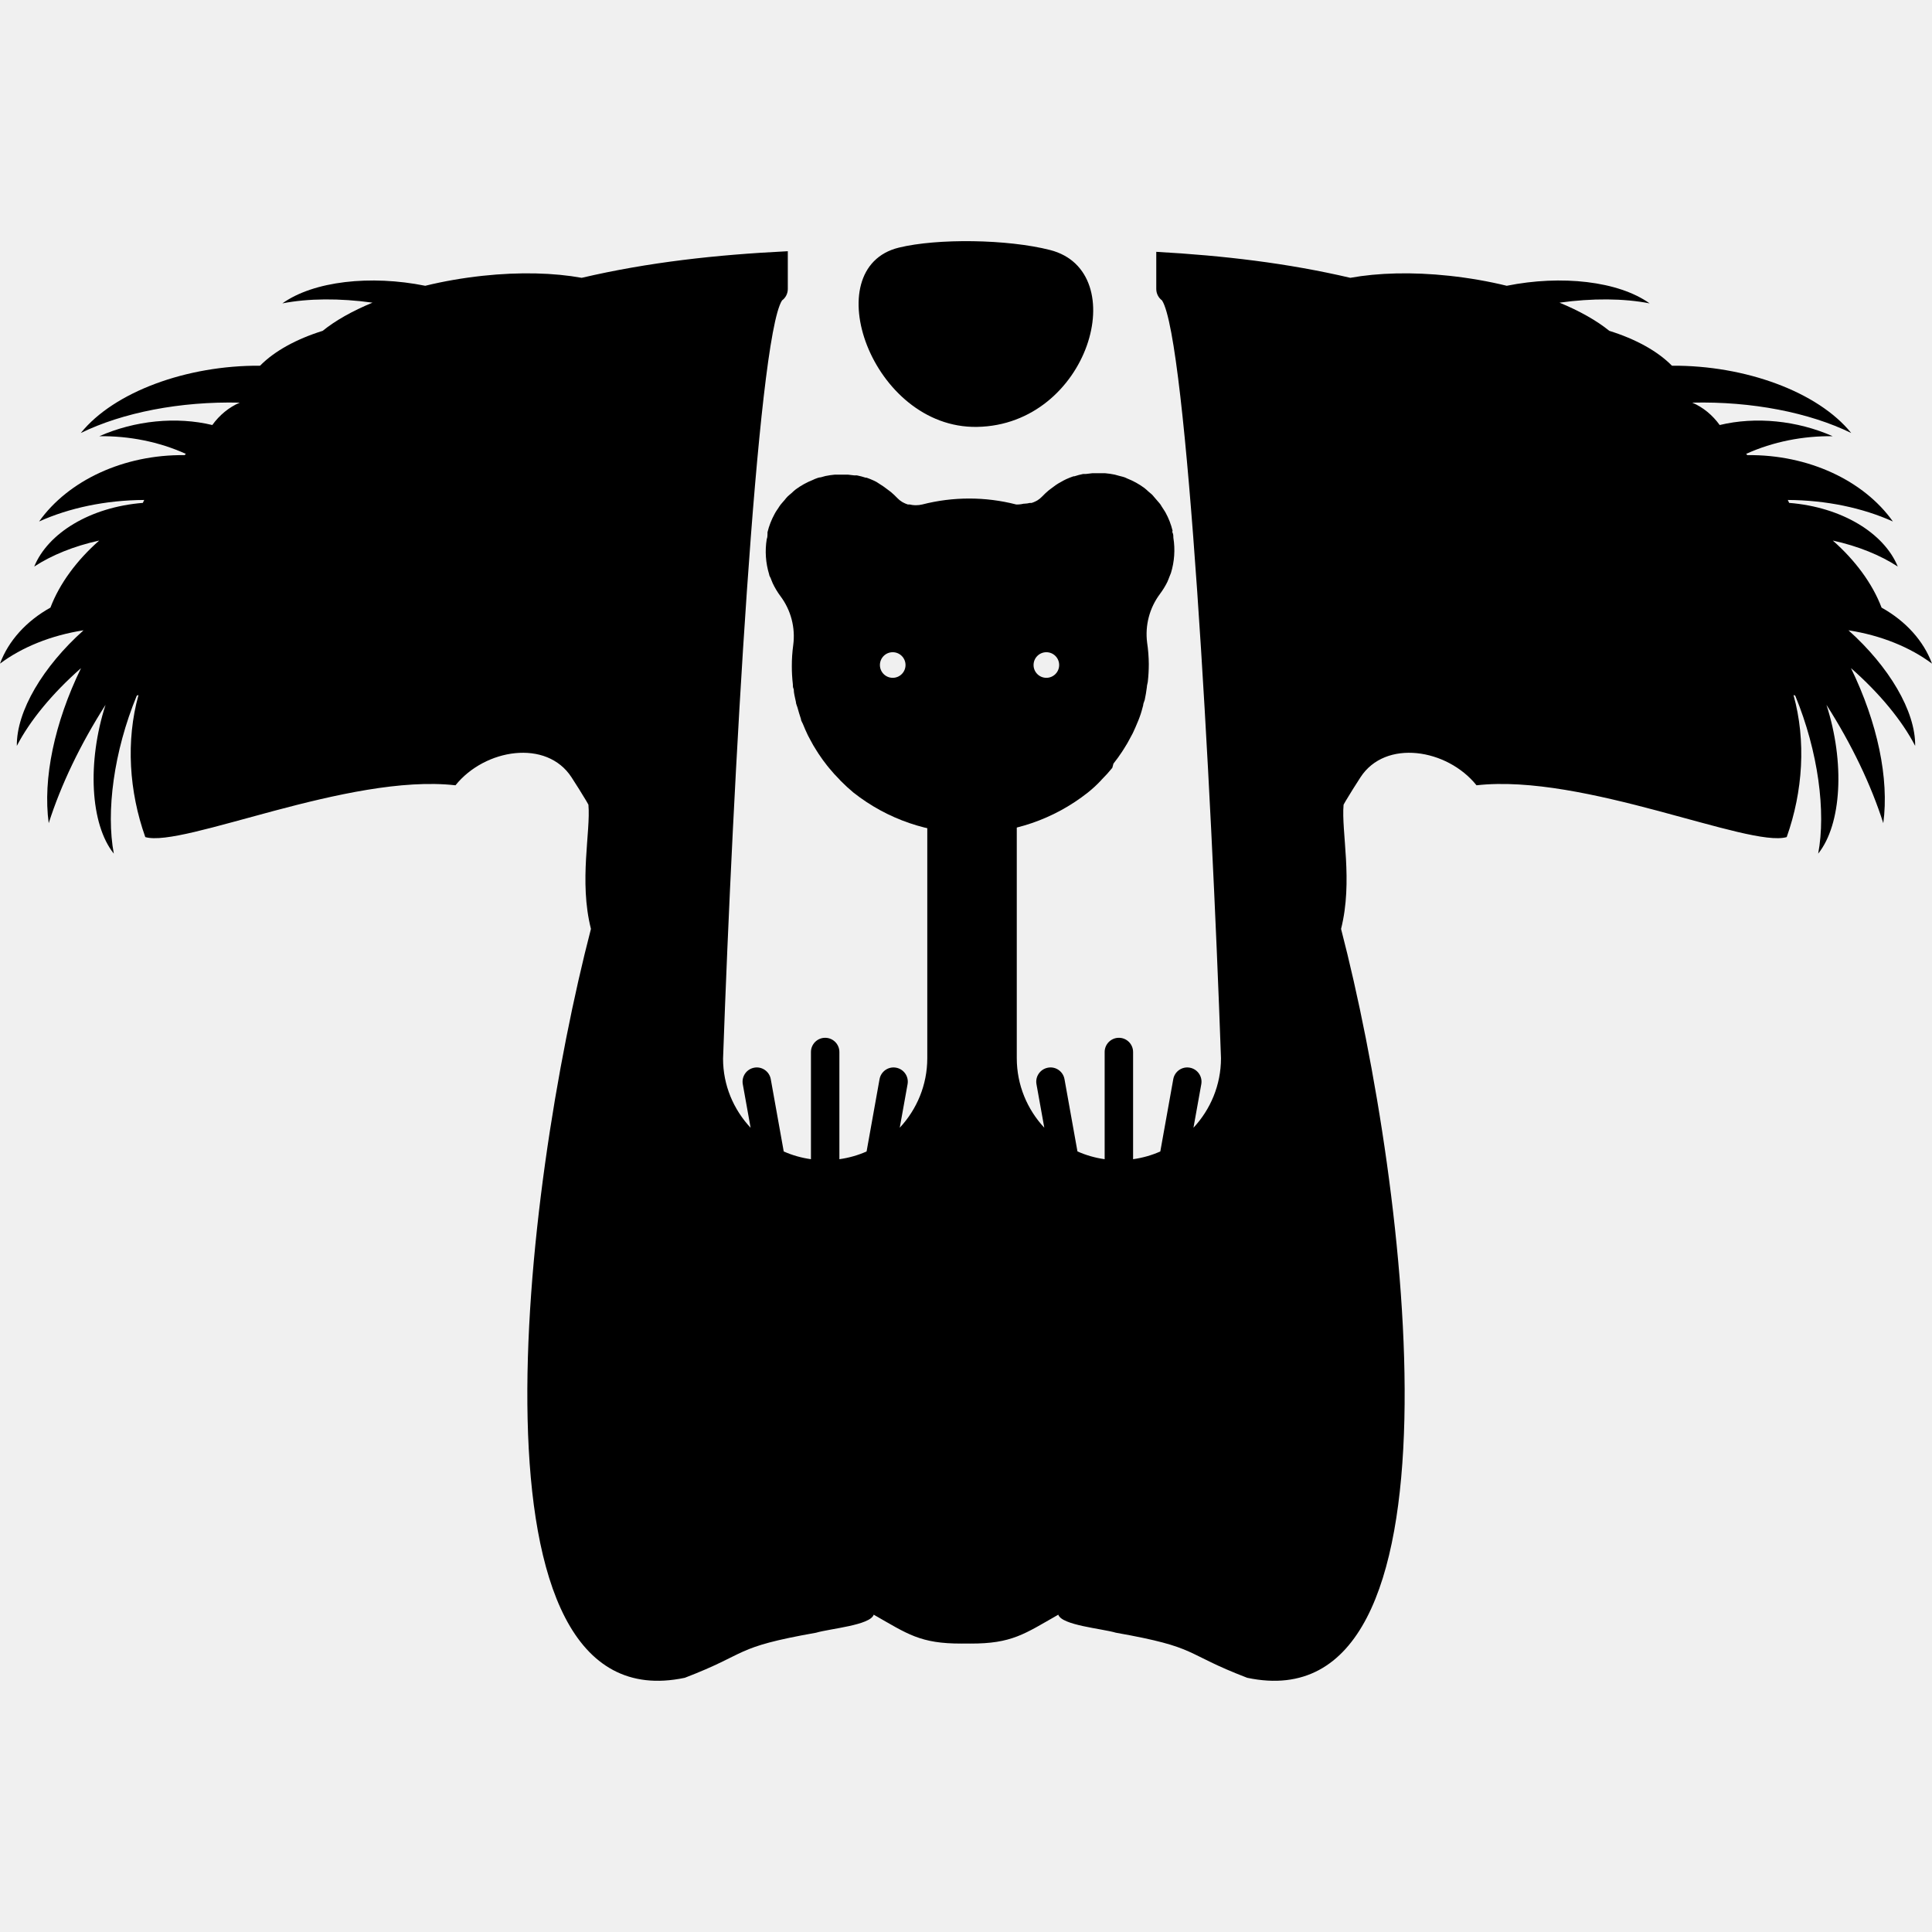
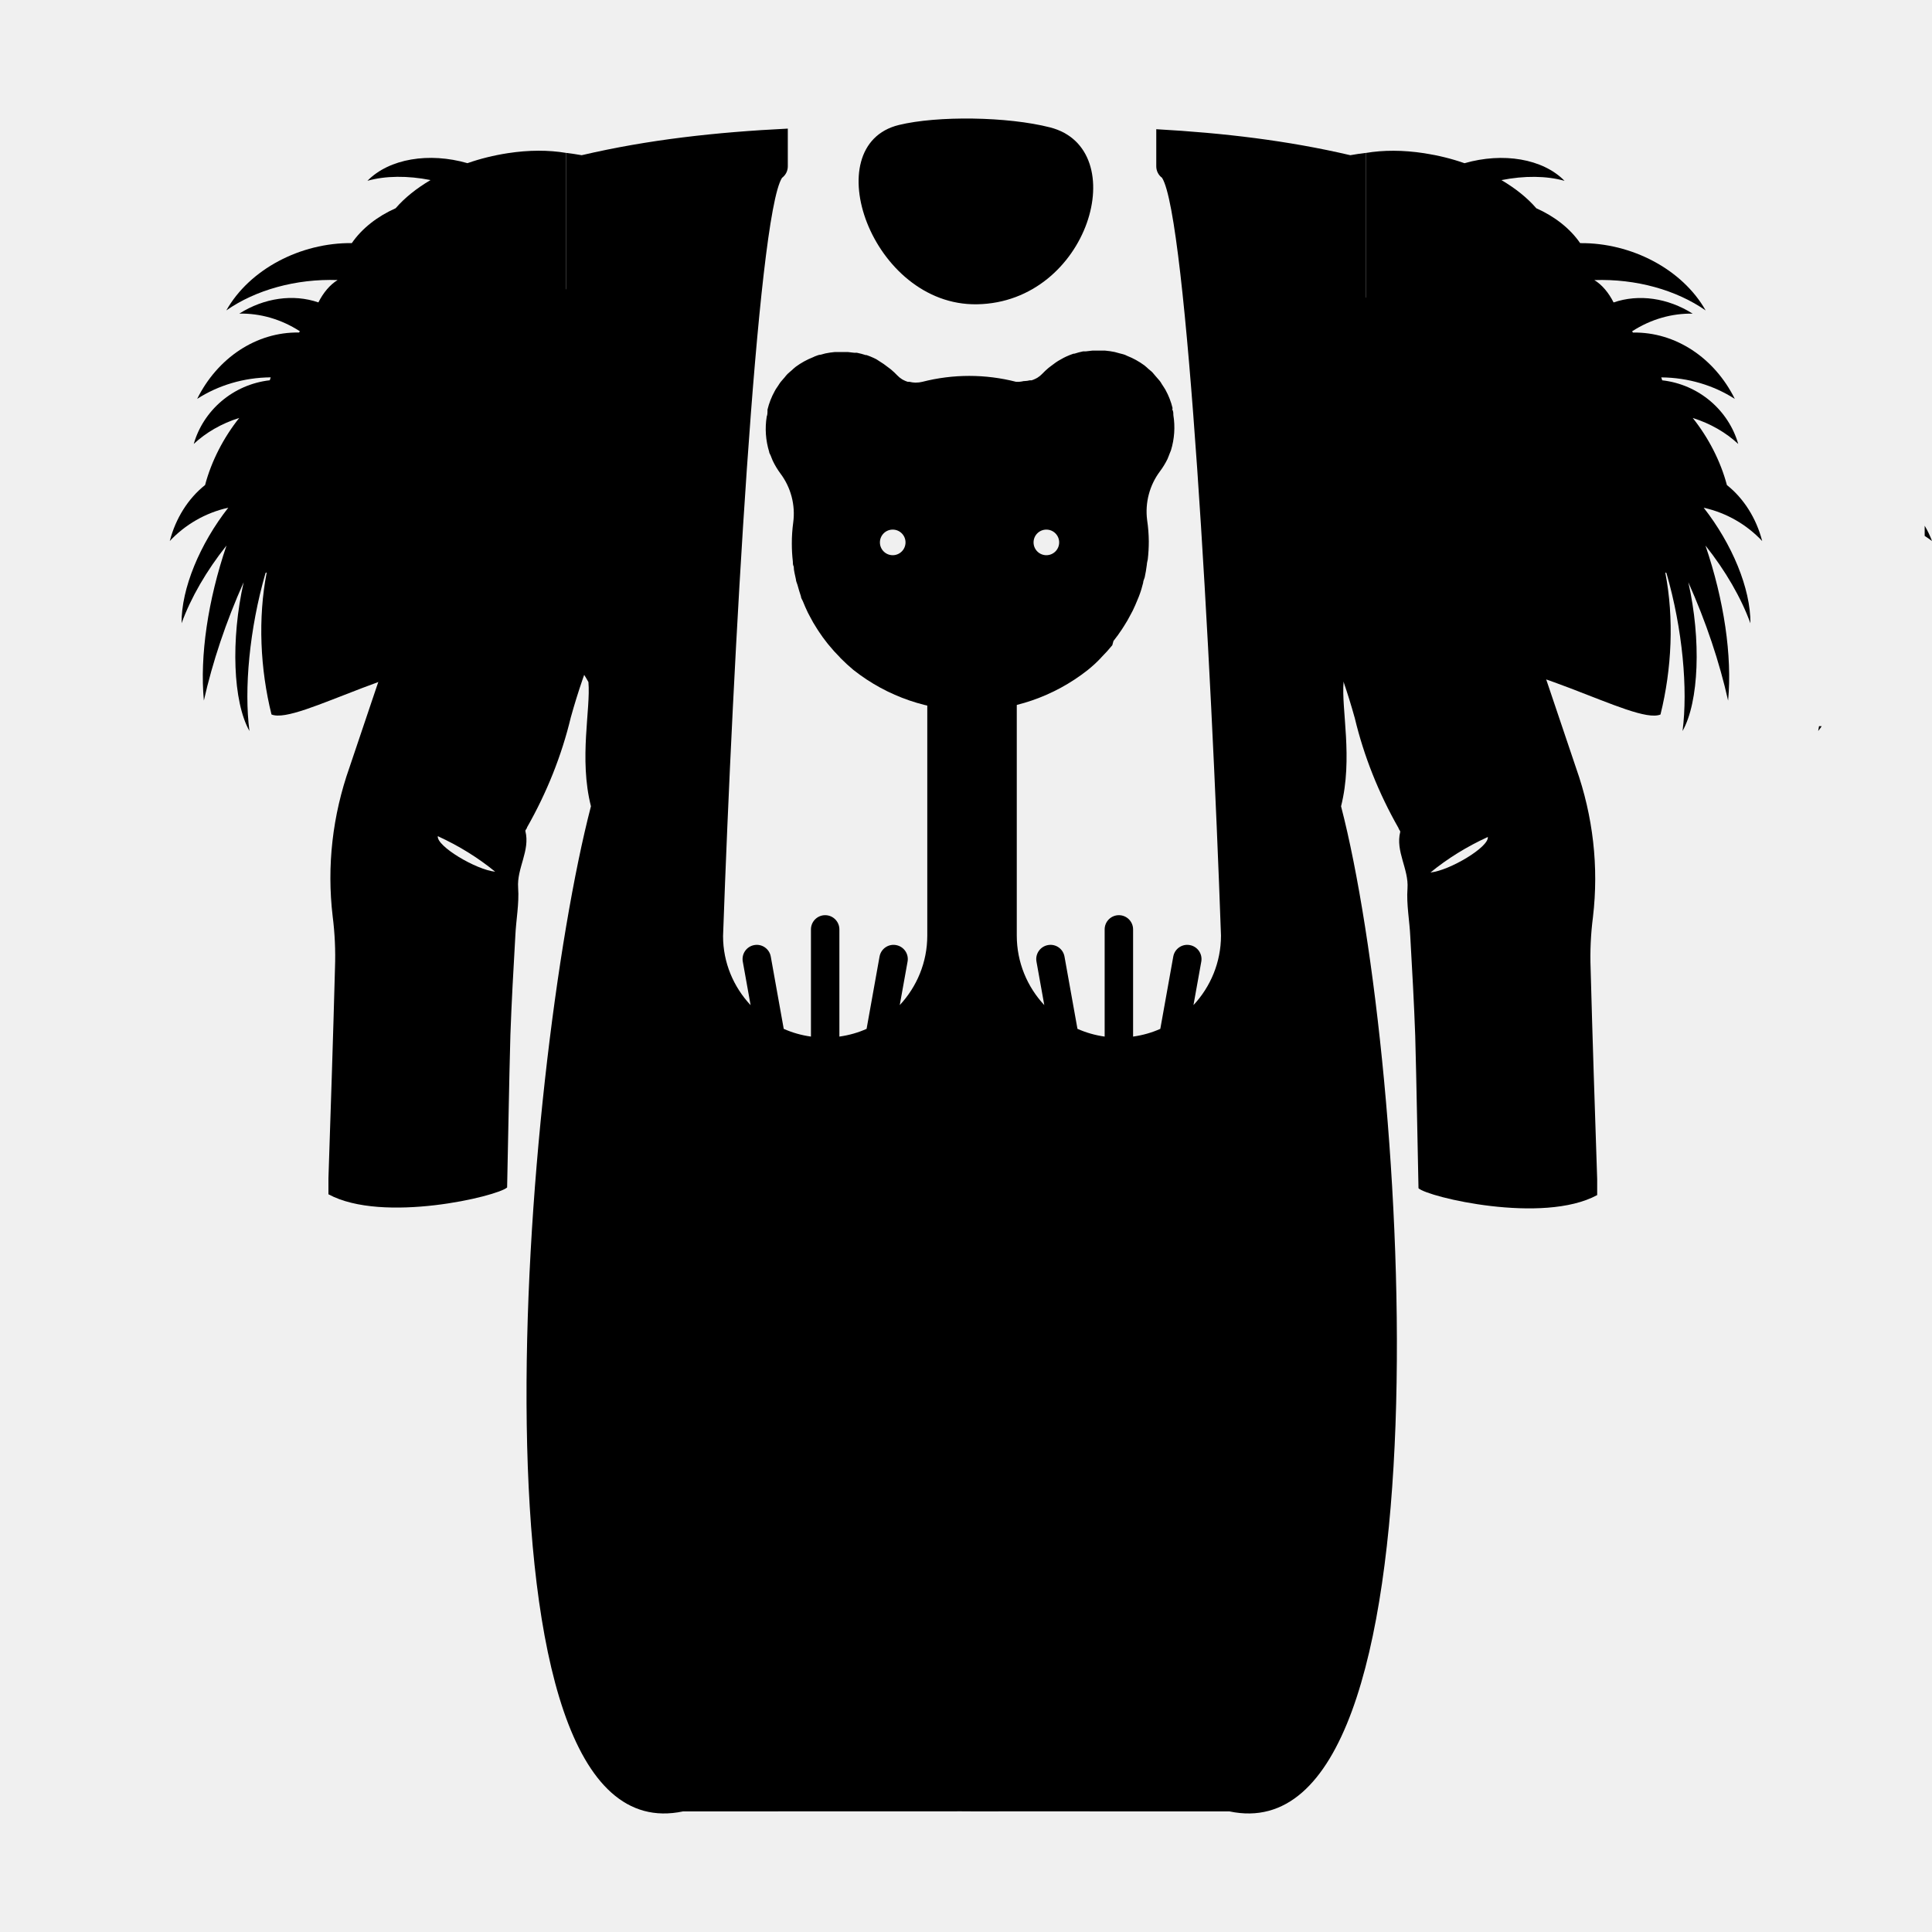
<svg xmlns="http://www.w3.org/2000/svg" width="99" height="99" viewBox="0 0 99 99" version="1.1" id="svg1">
  <defs id="defs1" />
-   <path id="path2" style="fill:#000000" d="M 40.369,12.873 C 36.678,13.055 33.221,13.438 29.807,14.236 28.394,13.98 26.646,13.927 24.736,14.132 23.712,14.243 22.721,14.415 21.791,14.644 18.985,14.079 16.067,14.406 14.469,15.546 15.795,15.286 17.406,15.276 19.088,15.509 18.054,15.935 17.18,16.429 16.535,16.953 15.205,17.367 14.068,17.983 13.326,18.74 9.575,18.714 5.844,20.077 4.139,22.189 6.283,21.14 9.236,20.559 12.285,20.632 11.725,20.872 11.245,21.273 10.879,21.779 9.036,21.335 6.915,21.547 5.088,22.353 6.6,22.332 8.144,22.632 9.523,23.257 L 9.463,23.322 C 6.34,23.284 3.492,24.623 2.004,26.722 3.548,26.027 5.406,25.631 7.389,25.619 7.365,25.667 7.341,25.717 7.32,25.769 4.614,25.985 2.456,27.32 1.754,29.031 2.65,28.447 3.788,27.982 5.084,27.699 3.937,28.707 3.049,29.907 2.584,31.136 1.354,31.819 0.431,32.835 0,34.005 1.117,33.171 2.599,32.559 4.281,32.298 2.208,34.151 0.84,36.44 0.863,38.22 1.533,36.923 2.688,35.523 4.152,34.236 2.793,37.032 2.188,39.897 2.496,42.181 3.12,40.226 4.11,38.148 5.408,36.117 4.46,39.058 4.624,42.237 5.832,43.742 5.428,41.603 5.827,38.511 7.006,35.654 L 7.008,35.652 V 35.65 C 7.008,35.649 7.011,35.647 7.012,35.646 7.025,35.637 7.056,35.626 7.096,35.617 6.444,37.962 6.615,40.558 7.445,42.894 9.37,43.457 17.851,39.621 23.34,40.24 24.846,38.364 28.01,37.862 29.287,39.832 29.551,40.236 29.803,40.644 30.043,41.041 L 30.152,41.234 C 30.275,42.619 29.66,45.136 30.281,47.599 26.799,61.014 23.508,88.419 35.09,85.974 38.432,84.693 37.507,84.428 41.818,83.664 42.549,83.448 44.588,83.284 44.771,82.74 46.502,83.724 47.145,84.228 49.285,84.22 49.357,84.22 49.428,84.22 49.5,84.218 49.572,84.22 49.643,84.22 49.715,84.22 51.855,84.228 52.498,83.724 54.229,82.74 54.412,83.284 56.451,83.448 57.182,83.664 61.493,84.428 60.568,84.693 63.91,85.974 75.492,88.419 72.201,61.014 68.719,47.599 69.34,45.136 68.725,42.619 68.848,41.234 L 68.957,41.041 C 69.197,40.644 69.449,40.236 69.713,39.832 70.99,37.862 74.154,38.364 75.66,40.24 81.149,39.621 89.63,43.457 91.555,42.894 92.385,40.558 92.556,37.962 91.904,35.617 91.944,35.626 91.975,35.637 91.988,35.646 91.989,35.647 91.992,35.649 91.992,35.65 V 35.652 L 91.994,35.654 C 93.173,38.511 93.572,41.603 93.168,43.742 94.376,42.237 94.54,39.058 93.592,36.117 94.89,38.148 95.88,40.226 96.504,42.181 96.812,39.897 96.207,37.032 94.848,34.236 96.312,35.523 97.467,36.923 98.137,38.22 98.16,36.44 96.792,34.151 94.719,32.298 96.401,32.559 97.883,33.171 99,34.005 98.569,32.835 97.646,31.819 96.416,31.136 95.951,29.907 95.063,28.707 93.916,27.699 95.212,27.982 96.35,28.447 97.246,29.031 96.544,27.32 94.386,25.985 91.68,25.769 91.659,25.717 91.635,25.667 91.611,25.619 93.594,25.631 95.452,26.027 96.996,26.722 95.508,24.623 92.66,23.284 89.537,23.322 L 89.477,23.257 C 90.856,22.632 92.4,22.332 93.912,22.353 92.085,21.547 89.964,21.335 88.121,21.779 87.755,21.273 87.275,20.872 86.715,20.632 89.764,20.559 92.717,21.14 94.861,22.189 93.156,20.077 89.425,18.714 85.674,18.74 84.932,17.983 83.795,17.367 82.465,16.953 81.82,16.429 80.946,15.935 79.912,15.509 81.594,15.276 83.205,15.286 84.531,15.546 82.933,14.406 80.015,14.079 77.209,14.644 76.279,14.415 75.288,14.243 74.264,14.132 72.354,13.927 70.606,13.98 69.193,14.236 65.97,13.482 62.71,13.098 59.25,12.904 V 14.808 C 59.25,15.042 59.361,15.258 59.545,15.394 60.816,17.354 62.071,40.213 62.566,54.224 62.566,55.6 62.028,56.852 61.156,57.787 L 61.557,55.556 C 61.627,55.16 61.363,54.782 60.967,54.71 60.57,54.638 60.192,54.903 60.121,55.298 L 59.457,59.003 C 59.02,59.198 58.552,59.331 58.062,59.4 V 53.908 C 58.062,53.505 57.737,53.179 57.334,53.179 56.931,53.179 56.605,53.505 56.605,53.908 V 59.4 C 56.116,59.331 55.648,59.196 55.211,59.001 L 54.547,55.298 C 54.476,54.903 54.099,54.636 53.701,54.71 53.305,54.782 53.04,55.16 53.111,55.556 L 53.512,57.787 C 52.64,56.852 52.102,55.6 52.102,54.224 V 28.164 C 52.102,27.761 51.776,27.435 51.373,27.435 H 48.244 C 47.842,27.435 47.516,27.761 47.516,28.164 V 54.224 C 47.516,55.6 46.977,56.852 46.105,57.787 L 46.506,55.556 C 46.577,55.16 46.313,54.782 45.916,54.71 45.519,54.638 45.142,54.903 45.07,55.298 L 44.406,59.003 C 43.97,59.198 43.501,59.331 43.012,59.4 V 53.908 C 43.012,53.505 42.686,53.179 42.283,53.179 41.881,53.179 41.555,53.505 41.555,53.908 V 59.4 C 41.065,59.331 40.597,59.198 40.16,59.003 L 39.496,55.298 C 39.425,54.903 39.044,54.637 38.65,54.71 38.254,54.782 37.992,55.16 38.062,55.556 L 38.463,57.791 C 37.591,56.859 37.051,55.616 37.051,54.251 37.546,40.215 38.803,17.354 40.074,15.394 40.258,15.258 40.369,15.042 40.369,14.808 Z" />
-   <path d="M 59.818,29.819 C 59.857,29.734 59.89,29.642 59.923,29.557 59.956,29.471 59.976,29.425 60.002,29.36 A 3.983,3.983 0 0 0 60.126,27.555 C 60.126,27.47 60.126,27.385 60.087,27.3 60.048,27.214 60.087,27.234 60.087,27.201 A 3.799,3.799 0 0 0 59.72,26.256 C 59.667,26.158 59.595,26.066 59.536,25.968 59.477,25.869 59.464,25.843 59.418,25.791 59.372,25.738 59.28,25.627 59.208,25.548 59.136,25.469 59.11,25.43 59.057,25.371 59.005,25.312 58.919,25.253 58.854,25.193 58.788,25.134 58.716,25.062 58.637,25.003 A 3.891,3.891 0 0 0 57.758,24.518 L 57.66,24.472 C 57.561,24.432 57.456,24.413 57.358,24.386 L 57.122,24.321 V 24.321 A 4.186,4.186 0 0 0 56.629,24.249 H 55.973 L 55.639,24.288 H 55.501 A 3.937,3.937 0 0 0 55.055,24.406 H 55.009 A 3.891,3.891 0 0 0 54.628,24.557 L 54.497,24.623 54.228,24.774 54.097,24.859 53.841,25.049 53.73,25.134 A 3.983,3.983 0 0 0 53.401,25.443 V 25.443 A 1.207,1.207 0 0 1 53.159,25.64 L 53.073,25.686 A 1.266,1.266 0 0 1 52.863,25.771 H 52.772 A 1.312,1.312 0 0 1 52.489,25.81 H 52.457 A 1.365,1.365 0 0 1 52.07,25.85 V 25.85 A 9.671,9.671 0 0 0 47.26,25.85 V 25.85 A 1.365,1.365 0 0 1 46.926,25.889 H 46.893 A 1.312,1.312 0 0 1 46.611,25.85 H 46.519 A 1.253,1.253 0 0 1 46.309,25.764 L 46.224,25.718 A 1.207,1.207 0 0 1 45.981,25.522 V 25.522 A 3.976,3.976 0 0 0 45.653,25.213 L 45.541,25.128 45.285,24.938 45.154,24.852 44.912,24.695 44.78,24.629 A 3.937,3.937 0 0 0 44.406,24.478 H 44.36 A 3.937,3.937 0 0 0 43.914,24.36 H 43.776 L 43.442,24.321 H 42.786 A 4.199,4.199 0 0 0 42.294,24.393 V 24.393 L 42.057,24.459 C 41.953,24.459 41.854,24.511 41.756,24.544 L 41.657,24.59 A 3.891,3.891 0 0 0 40.778,25.075 C 40.699,25.134 40.634,25.2 40.562,25.266 40.489,25.331 40.424,25.377 40.358,25.443 40.293,25.508 40.253,25.561 40.207,25.62 40.161,25.679 40.063,25.777 39.997,25.863 39.932,25.948 39.919,25.981 39.879,26.04 39.84,26.099 39.748,26.224 39.696,26.329 A 3.799,3.799 0 0 0 39.328,27.273 C 39.328,27.306 39.328,27.339 39.328,27.372 39.328,27.405 39.328,27.542 39.289,27.628 A 3.983,3.983 0 0 0 39.413,29.432 C 39.413,29.498 39.466,29.563 39.492,29.629 39.518,29.694 39.558,29.806 39.597,29.891 A 3.937,3.937 0 0 0 39.991,30.547 3.425,3.425 0 0 1 40.647,33.054 7.873,7.873 0 0 0 40.575,34.136 7.965,7.965 0 0 0 40.627,35.055 C 40.627,35.147 40.627,35.232 40.673,35.317 40.673,35.527 40.739,35.737 40.785,35.973 40.785,36.065 40.837,36.157 40.863,36.249 40.916,36.446 40.975,36.642 41.041,36.839 41.041,36.925 41.106,37.01 41.139,37.089 41.218,37.285 41.303,37.482 41.395,37.673 L 41.506,37.882 C 41.611,38.086 41.723,38.283 41.848,38.473 L 41.953,38.637 Q 42.156,38.945 42.386,39.234 L 42.477,39.346 Q 42.733,39.661 43.022,39.949 L 43.074,40.008 A 9.028,9.028 0 0 0 43.731,40.612 9.691,9.691 0 0 0 55.744,40.612 C 55.98,40.422 56.203,40.218 56.4,40.008 L 56.452,39.949 Q 56.741,39.661 56.997,39.346 L 57.056,39.129 Q 57.286,38.84 57.489,38.532 L 57.594,38.368 C 57.719,38.178 57.83,37.981 57.935,37.777 L 58.047,37.568 C 58.138,37.377 58.224,37.18 58.303,36.984 58.335,36.898 58.375,36.82 58.401,36.734 58.473,36.544 58.526,36.341 58.578,36.144 58.578,36.052 58.631,35.96 58.657,35.868 58.703,35.665 58.736,35.448 58.768,35.212 58.768,35.12 58.801,35.035 58.814,34.95 A 7.965,7.965 0 0 0 58.867,34.031 7.827,7.827 0 0 0 58.781,32.929 V 32.929 A 3.438,3.438 0 0 1 59.438,30.436 3.937,3.937 0 0 0 59.818,29.819 Z M 45.745,34.733 A 0.656,0.656 0 1 1 46.401,34.077 0.656,0.656 0 0 1 45.745,34.733 Z M 50.83,36.216 A 1.621,1.621 0 0 1 48.533,36.216 0.873,0.873 0 0 1 49.15,34.727 H 50.206 A 0.873,0.873 0 0 1 50.83,36.216 Z M 53.618,34.733 A 0.656,0.656 0 1 1 54.274,34.077 0.656,0.656 0 0 1 53.618,34.733 Z" id="path1" style="stroke-width:0.656" />
-   <path style="fill:#000000;stroke:#ffffff;stroke-width:0;stroke-linecap:round;stroke-linejoin:round;stroke-miterlimit:3.9;paint-order:stroke fill markers" d="M 46.062,12.688 C 41.783,13.731 44.659,21.963 50.062,21.875 55.8,21.782 58.076,13.906 53.812,12.812 51.627,12.252 48.034,12.207 46.062,12.688 Z" id="path3" />
+   <path id="path2" style="fill:#000000" d="M 40.369 6.59 C 36.678 6.773 33.221 7.155 29.807 7.953 C 29.549 7.906 29.279 7.867 29 7.834 L 29 33.18 C 29.104 33.292 29.2 33.414 29.287 33.549 C 29.551 33.953 29.803 34.361 30.043 34.758 L 30.152 34.951 C 30.275 36.336 29.66 38.853 30.281 41.316 C 26.799 54.732 23.418 95.265 35 92.82 C 48 92.82 49.516 92.81 50 92.82 C 50.516 92.814 50 92.82 63 92.82 C 74.582 95.265 72.201 54.732 68.719 41.316 C 69.34 38.853 68.725 36.336 68.848 34.951 L 68.957 34.758 C 69.197 34.361 69.449 33.953 69.713 33.549 C 69.8 33.414 69.896 33.292 70 33.18 L 70 7.834 C 69.721 7.867 69.451 7.906 69.193 7.953 C 65.97 7.2 62.71 6.815 59.25 6.621 L 59.25 8.525 C 59.25 8.759 59.361 8.975 59.545 9.111 C 60.816 11.071 62.071 33.93 62.566 47.941 C 62.566 49.317 62.028 50.569 61.156 51.504 L 61.557 49.273 C 61.627 48.877 61.363 48.499 60.967 48.428 C 60.57 48.355 60.192 48.62 60.121 49.016 L 59.457 52.721 C 59.02 52.916 58.552 53.049 58.062 53.117 L 58.062 47.625 C 58.062 47.222 57.737 46.896 57.334 46.896 C 56.931 46.896 56.605 47.222 56.605 47.625 L 56.605 53.117 C 56.116 53.049 55.648 52.914 55.211 52.719 L 54.547 49.016 C 54.476 48.62 54.099 48.354 53.701 48.428 C 53.305 48.499 53.04 48.877 53.111 49.273 L 53.512 51.504 C 52.64 50.569 52.102 49.317 52.102 47.941 L 52.102 21.881 C 52.102 21.478 51.776 21.152 51.373 21.152 L 48.244 21.152 C 47.842 21.152 47.516 21.478 47.516 21.881 L 47.516 47.941 C 47.516 49.317 46.977 50.569 46.105 51.504 L 46.506 49.273 C 46.577 48.877 46.313 48.499 45.916 48.428 C 45.519 48.355 45.142 48.62 45.07 49.016 L 44.406 52.721 C 43.97 52.916 43.501 53.049 43.012 53.117 L 43.012 47.625 C 43.012 47.222 42.686 46.896 42.283 46.896 C 41.881 46.896 41.555 47.222 41.555 47.625 L 41.555 53.117 C 41.065 53.049 40.597 52.915 40.16 52.721 L 39.496 49.016 C 39.425 48.62 39.044 48.354 38.65 48.428 C 38.254 48.499 37.992 48.877 38.062 49.273 L 38.463 51.508 C 37.591 50.576 37.051 49.333 37.051 47.969 C 37.546 33.932 38.803 11.071 40.074 9.111 C 40.258 8.975 40.369 8.759 40.369 8.525 L 40.369 6.59 z M 98.625 26.939 L 98.625 27.461 C 98.754 27.546 98.879 27.632 99 27.723 C 98.9 27.452 98.775 27.191 98.625 26.939 z M 93.211 37.211 C 93.198 37.295 93.183 37.378 93.168 37.459 C 93.231 37.381 93.291 37.298 93.348 37.211 L 93.211 37.211 z " />
+   <path d="M 32.082,12.148 C 33.621,15.457 34.407,18.978 34.398,22.528 34.292,24.853 33.597,27.133 32.358,29.218 31.01,31.634 29.969,34.161 29.25,36.758 28.782,38.707 28.028,40.601 27.006,42.398 27.006,42.458 26.91,42.528 26.922,42.588 27.174,43.588 26.478,44.488 26.55,45.488 26.61,46.308 26.442,47.138 26.406,47.968 26.31,49.658 26.214,51.338 26.154,53.028 26.082,55.618 26.046,58.198 25.986,60.848 25.505,61.299 19.62,62.708 16.83,61.198 V 60.378 C 16.95,56.778 17.07,53.188 17.166,49.588 17.198,48.706 17.158,47.824 17.046,46.948 16.743,44.382 17.036,41.791 17.91,39.318 19.53,34.538 21.102,29.738 22.854,24.978 24.068,22.171 25.612,19.472 27.462,16.918 28.444,15.302 29.765,13.846 31.362,12.618 Z M 25.374,44.668 C 24.498,43.951 23.509,43.339 22.434,42.848 22.362,43.358 24.39,44.568 25.374,44.668 Z" id="path22" style="fill:#000000;stroke-width:1.095" />
+   <path d="M 66.591,12.189 C 65.051,15.499 64.265,19.019 64.275,22.569 64.38,24.894 65.075,27.174 66.315,29.259 67.662,31.676 68.703,34.203 69.423,36.799 69.89,38.749 70.644,40.643 71.667,42.439 71.667,42.499 71.763,42.569 71.751,42.629 71.499,43.629 72.195,44.529 72.123,45.529 72.063,46.349 72.231,47.179 72.267,48.009 72.363,49.699 72.459,51.379 72.519,53.069 72.591,55.659 72.627,58.239 72.687,60.889 73.168,61.341 79.052,62.75 81.843,61.239 V 60.419 C 81.723,56.819 81.603,53.229 81.507,49.629 81.474,48.748 81.514,47.866 81.627,46.989 81.93,44.423 81.636,41.833 80.763,39.359 79.143,34.579 77.571,29.779 75.819,25.019 74.604,22.213 73.06,19.513 71.211,16.959 70.228,15.344 68.908,13.888 67.311,12.659 Z M 73.299,44.709 C 74.174,43.993 75.163,43.381 76.239,42.889 76.311,43.399 74.283,44.609 73.299,44.709 Z" id="path22-2" style="fill:#000000;stroke-width:1.095" />
+   <path id="path2-2" style="fill:#000000;stroke-width:0.837" d="M 27.589,7.723 C 27.089,7.724 26.562,7.766 26.015,7.85 25.299,7.961 24.605,8.132 23.954,8.361 21.99,7.796 19.947,8.124 18.828,9.264 19.756,9.004 20.884,8.994 22.062,9.227 21.338,9.653 20.726,10.146 20.275,10.67 19.344,11.084 18.548,11.7 18.028,12.457 15.403,12.431 12.791,13.794 11.597,15.906 13.098,14.857 15.165,14.277 17.3,14.35 16.908,14.59 16.571,14.99 16.315,15.496 15.025,15.052 13.54,15.264 12.262,16.07 13.32,16.049 14.401,16.35 15.366,16.975 L 15.324,17.039 C 13.138,17.001 11.144,18.34 10.103,20.439 11.184,19.744 12.484,19.348 13.872,19.336 13.855,19.384 13.839,19.434 13.824,19.486 11.93,19.702 10.419,21.037 9.928,22.748 10.555,22.164 11.352,21.699 12.259,21.416 11.456,22.424 10.834,23.625 10.509,24.854 9.648,25.537 9.002,26.553 8.7,27.723 9.482,26.889 10.519,26.277 11.697,26.016 10.246,27.869 9.288,30.157 9.304,31.938 9.773,30.641 10.582,29.24 11.607,27.953 10.655,30.749 10.232,33.614 10.447,35.898 10.884,33.943 11.577,31.865 12.486,29.834 11.822,32.775 11.937,35.954 12.782,37.459 12.5,35.32 12.779,32.228 13.604,29.371 L 13.605,29.369 V 29.367 C 13.606,29.366 13.608,29.364 13.608,29.363 13.617,29.354 13.639,29.343 13.667,29.334 13.211,31.679 13.331,34.275 13.912,36.611 15.259,37.175 21.196,33.338 25.038,33.957 26.02,32.209 28.01,31.654 29,33.18 V 7.834 C 28.562,7.76 28.089,7.721 27.589,7.723 Z" />
+   <path d="M 59.818,23.536 C 59.857,23.451 59.89,23.359 59.923,23.273 59.956,23.188 59.976,23.142 60.002,23.077 A 3.983,3.983 0 0 0 60.126,21.272 C 60.126,21.187 60.126,21.102 60.087,21.016 60.048,20.931 60.087,20.951 60.087,20.918 A 3.799,3.799 0 0 0 59.72,19.973 C 59.667,19.875 59.595,19.783 59.536,19.685 59.477,19.586 59.464,19.56 59.418,19.507 59.372,19.455 59.28,19.343 59.208,19.265 59.136,19.186 59.11,19.147 59.057,19.087 59.005,19.028 58.919,18.969 58.854,18.91 58.788,18.851 58.716,18.779 58.637,18.72 A 3.891,3.891 0 0 0 57.758,18.235 L 57.66,18.189 C 57.561,18.149 57.456,18.13 57.358,18.103 L 57.122,18.038 V 18.038 A 4.186,4.186 0 0 0 56.629,17.966 H 55.973 L 55.639,18.005 H 55.501 A 3.937,3.937 0 0 0 55.055,18.123 H 55.009 A 3.891,3.891 0 0 0 54.628,18.274 L 54.497,18.339 54.228,18.49 54.097,18.576 53.841,18.766 53.73,18.851 A 3.983,3.983 0 0 0 53.401,19.16 V 19.16 A 1.207,1.207 0 0 1 53.159,19.356 L 53.073,19.402 A 1.266,1.266 0 0 1 52.863,19.488 H 52.772 A 1.312,1.312 0 0 1 52.489,19.527 H 52.457 A 1.365,1.365 0 0 1 52.07,19.566 V 19.566 A 9.671,9.671 0 0 0 47.26,19.566 V 19.566 A 1.365,1.365 0 0 1 46.926,19.606 H 46.893 A 1.312,1.312 0 0 1 46.611,19.566 H 46.519 A 1.253,1.253 0 0 1 46.309,19.481 L 46.224,19.435 A 1.207,1.207 0 0 1 45.981,19.238 V 19.238 A 3.976,3.976 0 0 0 45.653,18.93 L 45.541,18.845 45.285,18.654 45.154,18.569 44.912,18.412 44.78,18.346 A 3.937,3.937 0 0 0 44.406,18.195 H 44.36 A 3.937,3.937 0 0 0 43.914,18.077 H 43.776 L 43.442,18.038 H 42.786 A 4.199,4.199 0 0 0 42.294,18.11 V 18.11 L 42.057,18.175 C 41.953,18.175 41.854,18.228 41.756,18.261 L 41.657,18.307 A 3.891,3.891 0 0 0 40.778,18.792 C 40.699,18.851 40.634,18.917 40.562,18.982 40.489,19.048 40.424,19.094 40.358,19.16 40.293,19.225 40.253,19.278 40.207,19.337 40.161,19.396 40.063,19.494 39.997,19.58 39.932,19.665 39.919,19.698 39.879,19.757 39.84,19.816 39.748,19.94 39.696,20.045 A 3.799,3.799 0 0 0 39.328,20.99 C 39.328,21.023 39.328,21.056 39.328,21.089 39.328,21.121 39.328,21.259 39.289,21.344 A 3.983,3.983 0 0 0 39.413,23.149 C 39.413,23.214 39.466,23.28 39.492,23.346 39.518,23.411 39.558,23.523 39.597,23.608 A 3.937,3.937 0 0 0 39.991,24.264 3.425,3.425 0 0 1 40.647,26.77 7.873,7.873 0 0 0 40.575,27.853 7.965,7.965 0 0 0 40.627,28.771 C 40.627,28.863 40.627,28.949 40.673,29.034 40.673,29.244 40.739,29.454 40.785,29.69 40.785,29.782 40.837,29.874 40.863,29.966 40.916,30.162 40.975,30.359 41.041,30.556 41.041,30.641 41.106,30.727 41.139,30.805 41.218,31.002 41.303,31.199 41.395,31.389 L 41.506,31.599 C 41.611,31.803 41.723,32 41.848,32.19 L 41.953,32.354 Q 42.156,32.662 42.386,32.951 L 42.477,33.062 Q 42.733,33.377 43.022,33.666 L 43.074,33.725 A 9.028,9.028 0 0 0 43.731,34.329 9.691,9.691 0 0 0 55.744,34.329 C 55.98,34.138 56.203,33.935 56.4,33.725 L 56.452,33.666 Q 56.741,33.377 56.997,33.062 L 57.056,32.846 Q 57.286,32.557 57.489,32.249 L 57.594,32.085 C 57.719,31.895 57.83,31.698 57.935,31.494 L 58.047,31.284 C 58.138,31.094 58.224,30.897 58.303,30.7 58.335,30.615 58.375,30.536 58.401,30.451 58.473,30.261 58.526,30.057 58.578,29.861 58.578,29.769 58.631,29.677 58.657,29.585 58.703,29.382 58.736,29.165 58.768,28.929 58.768,28.837 58.801,28.752 58.814,28.667 A 7.965,7.965 0 0 0 58.867,27.748 7.827,7.827 0 0 0 58.781,26.646 V 26.646 A 3.438,3.438 0 0 1 59.438,24.153 3.937,3.937 0 0 0 59.818,23.536 Z M 45.745,28.45 A 0.656,0.656 0 1 1 46.401,27.794 0.656,0.656 0 0 1 45.745,28.45 Z M 50.83,29.933 A 1.621,1.621 0 0 1 48.533,29.933 0.873,0.873 0 0 1 49.15,28.443 H 50.206 A 0.873,0.873 0 0 1 50.83,29.933 Z M 53.618,28.45 A 0.656,0.656 0 1 1 54.274,27.794 0.656,0.656 0 0 1 53.618,28.45 Z" id="path1" style="stroke-width:0.656;fill:#000000" />
+   <path style="fill:#000000;stroke:#ffffff;stroke-width:0;stroke-linecap:round;stroke-linejoin:round;stroke-miterlimit:3.9;paint-order:stroke fill markers" d="M 46.062,6.404 C 41.783,7.448 44.659,15.68 50.062,15.592 55.8,15.499 58.076,7.623 53.812,6.529 51.627,5.969 48.034,5.923 46.062,6.404 Z" id="path3" />
+   <path id="path4" style="fill:#000000;stroke-width:0.837" d="M 71.41,7.725 C 71.91,7.726 72.437,7.768 72.984,7.852 73.7,7.963 74.394,8.134 75.045,8.363 77.01,7.798 79.052,8.126 80.171,9.266 79.243,9.006 78.115,8.996 76.938,9.229 77.661,9.655 78.273,10.148 78.724,10.672 79.655,11.086 80.451,11.702 80.971,12.459 83.596,12.433 86.208,13.796 87.402,15.908 85.901,14.859 83.834,14.279 81.699,14.352 82.091,14.592 82.428,14.992 82.684,15.498 83.974,15.054 85.459,15.266 86.737,16.072 85.679,16.051 84.598,16.352 83.633,16.977 L 83.675,17.041 C 85.861,17.003 87.855,18.342 88.896,20.441 87.815,19.746 86.515,19.35 85.127,19.338 85.144,19.386 85.16,19.436 85.175,19.488 87.069,19.704 88.58,21.039 89.071,22.75 88.444,22.166 87.647,21.701 86.74,21.418 87.543,22.426 88.165,23.626 88.49,24.855 89.351,25.538 89.997,26.555 90.299,27.725 89.517,26.891 88.48,26.279 87.302,26.018 88.753,27.871 89.711,30.159 89.695,31.939 89.226,30.642 88.417,29.242 87.392,27.955 88.344,30.751 88.767,33.616 88.552,35.9 88.115,33.945 87.422,31.867 86.513,29.836 87.177,32.777 87.062,35.956 86.217,37.461 86.499,35.322 86.22,32.23 85.395,29.373 L 85.394,29.371 V 29.369 C 85.393,29.368 85.391,29.366 85.391,29.365 85.382,29.356 85.36,29.345 85.332,29.336 85.788,31.681 85.668,34.277 85.087,36.613 83.74,37.177 77.803,33.34 73.961,33.959 72.979,32.211 70.989,31.656 69.999,33.182 V 7.836 C 70.437,7.762 70.91,7.723 71.41,7.725 Z" />
</svg>
